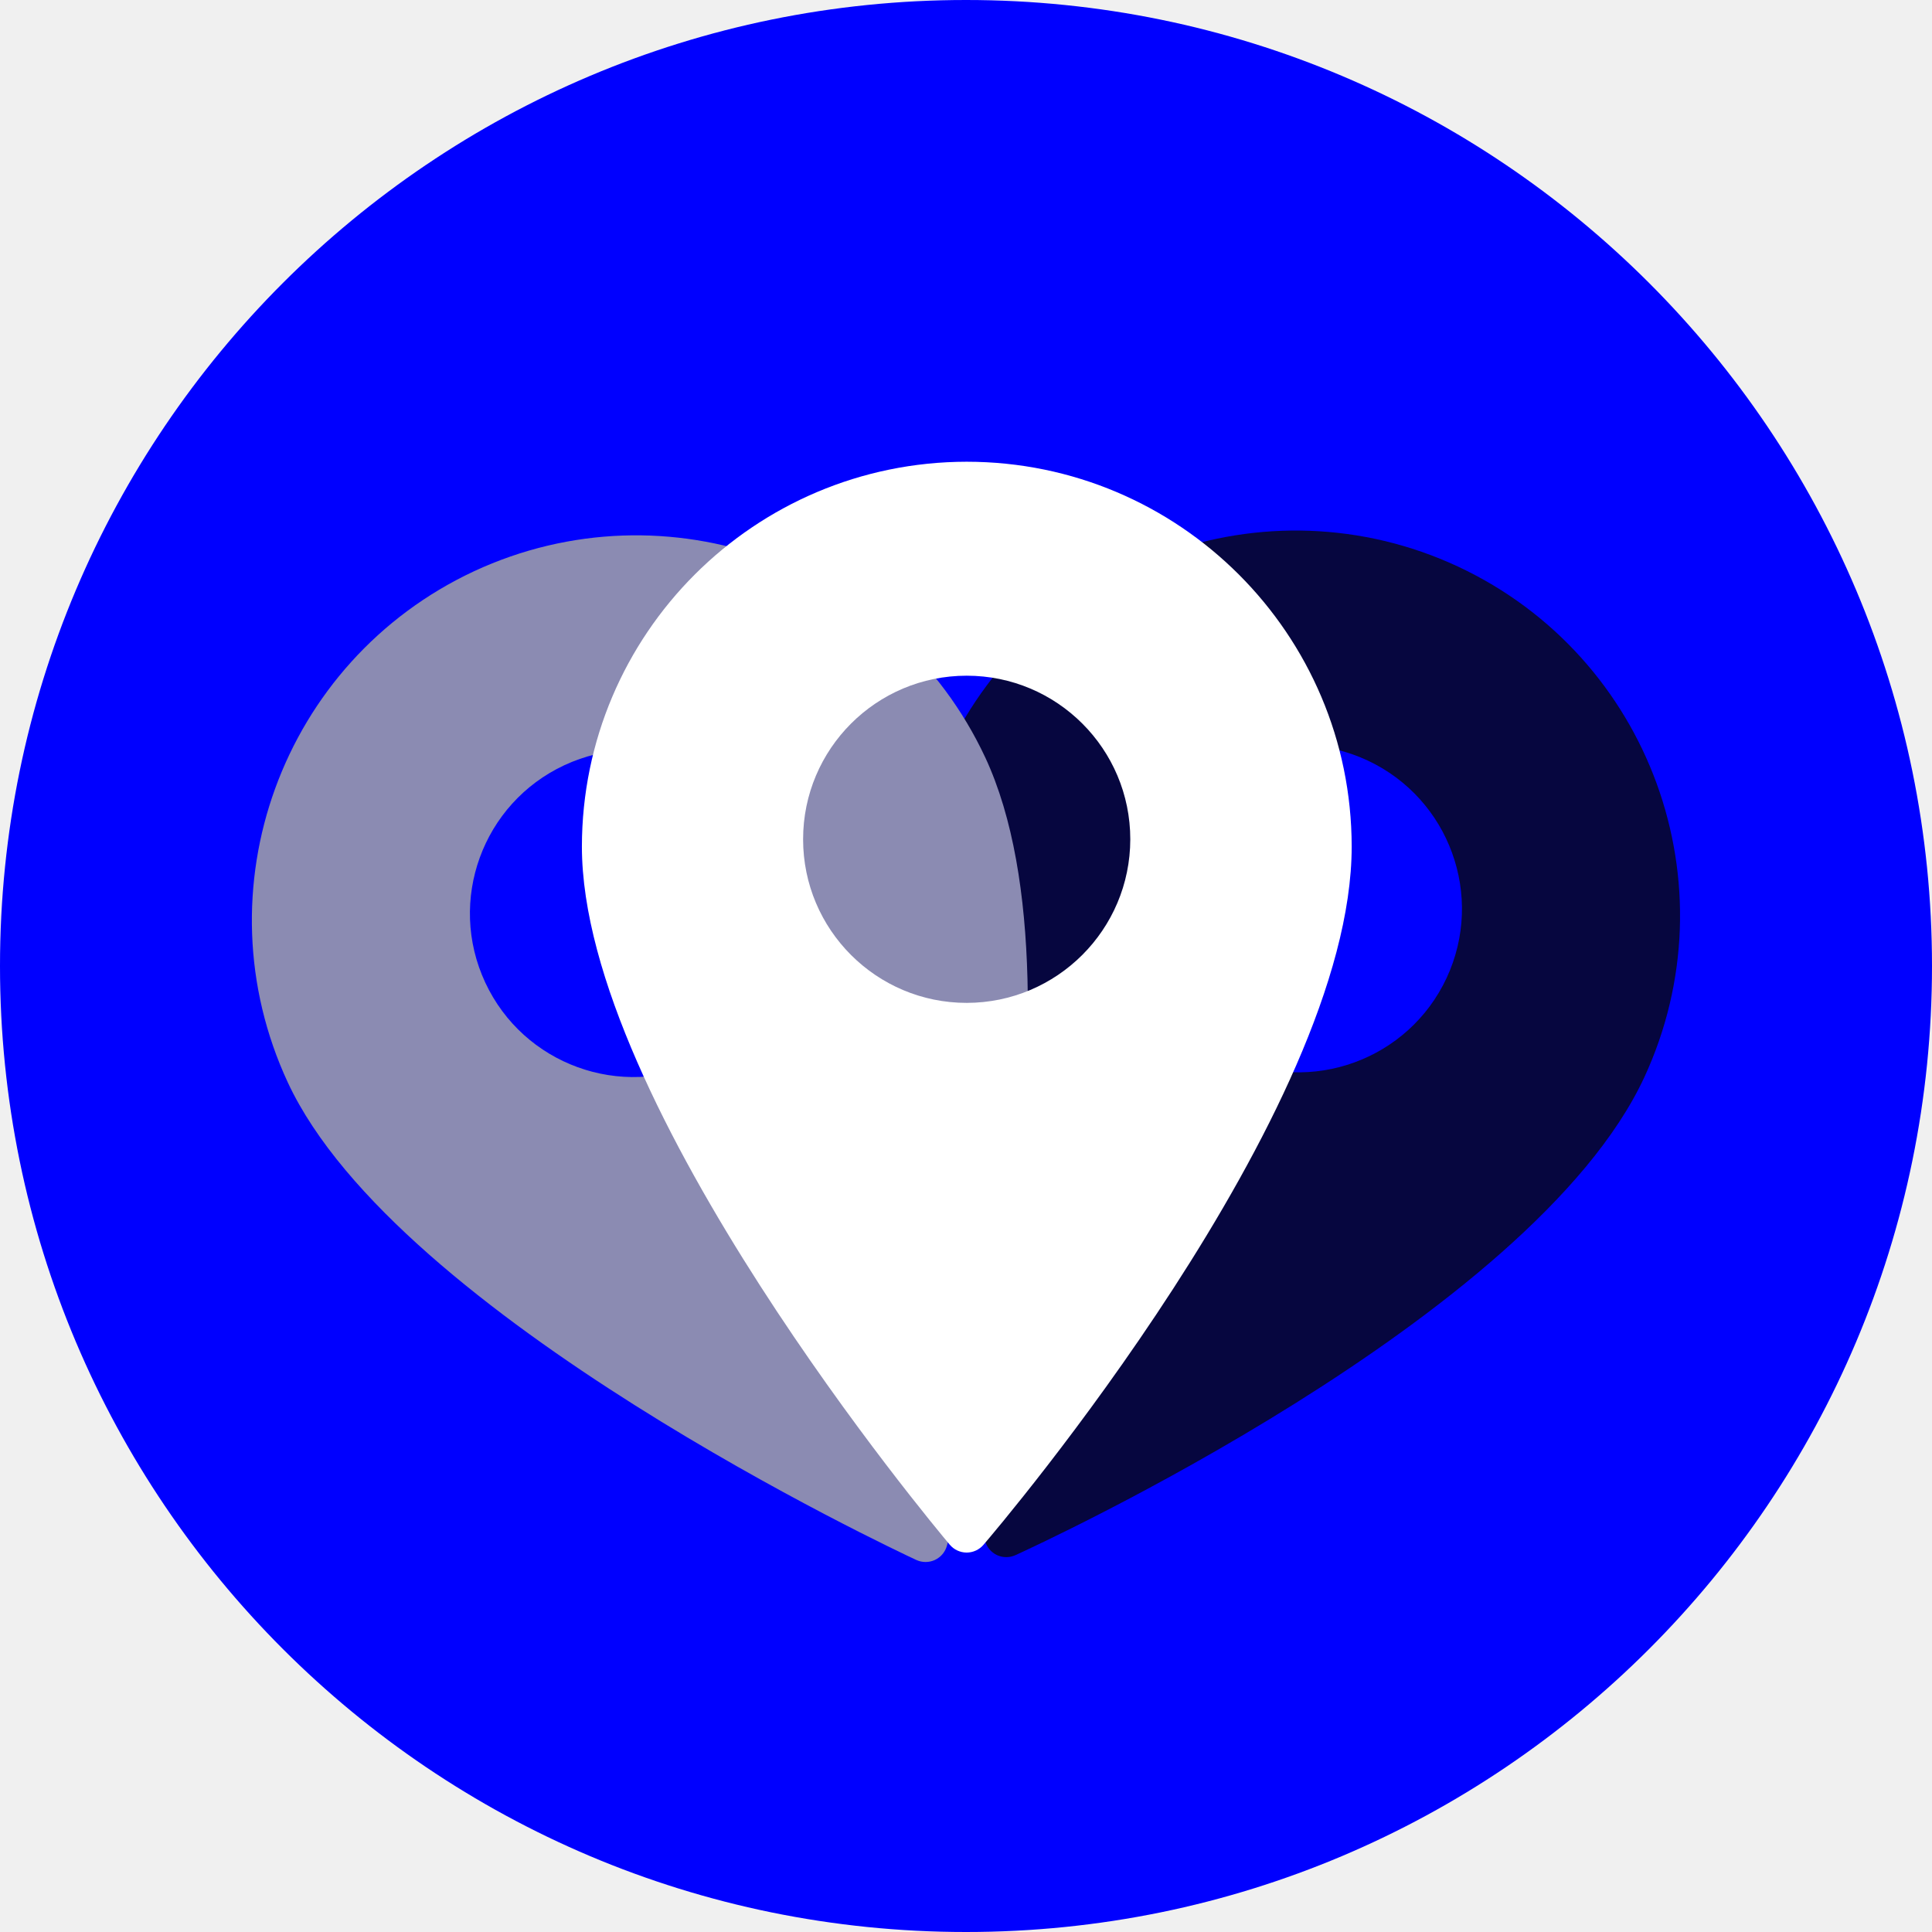
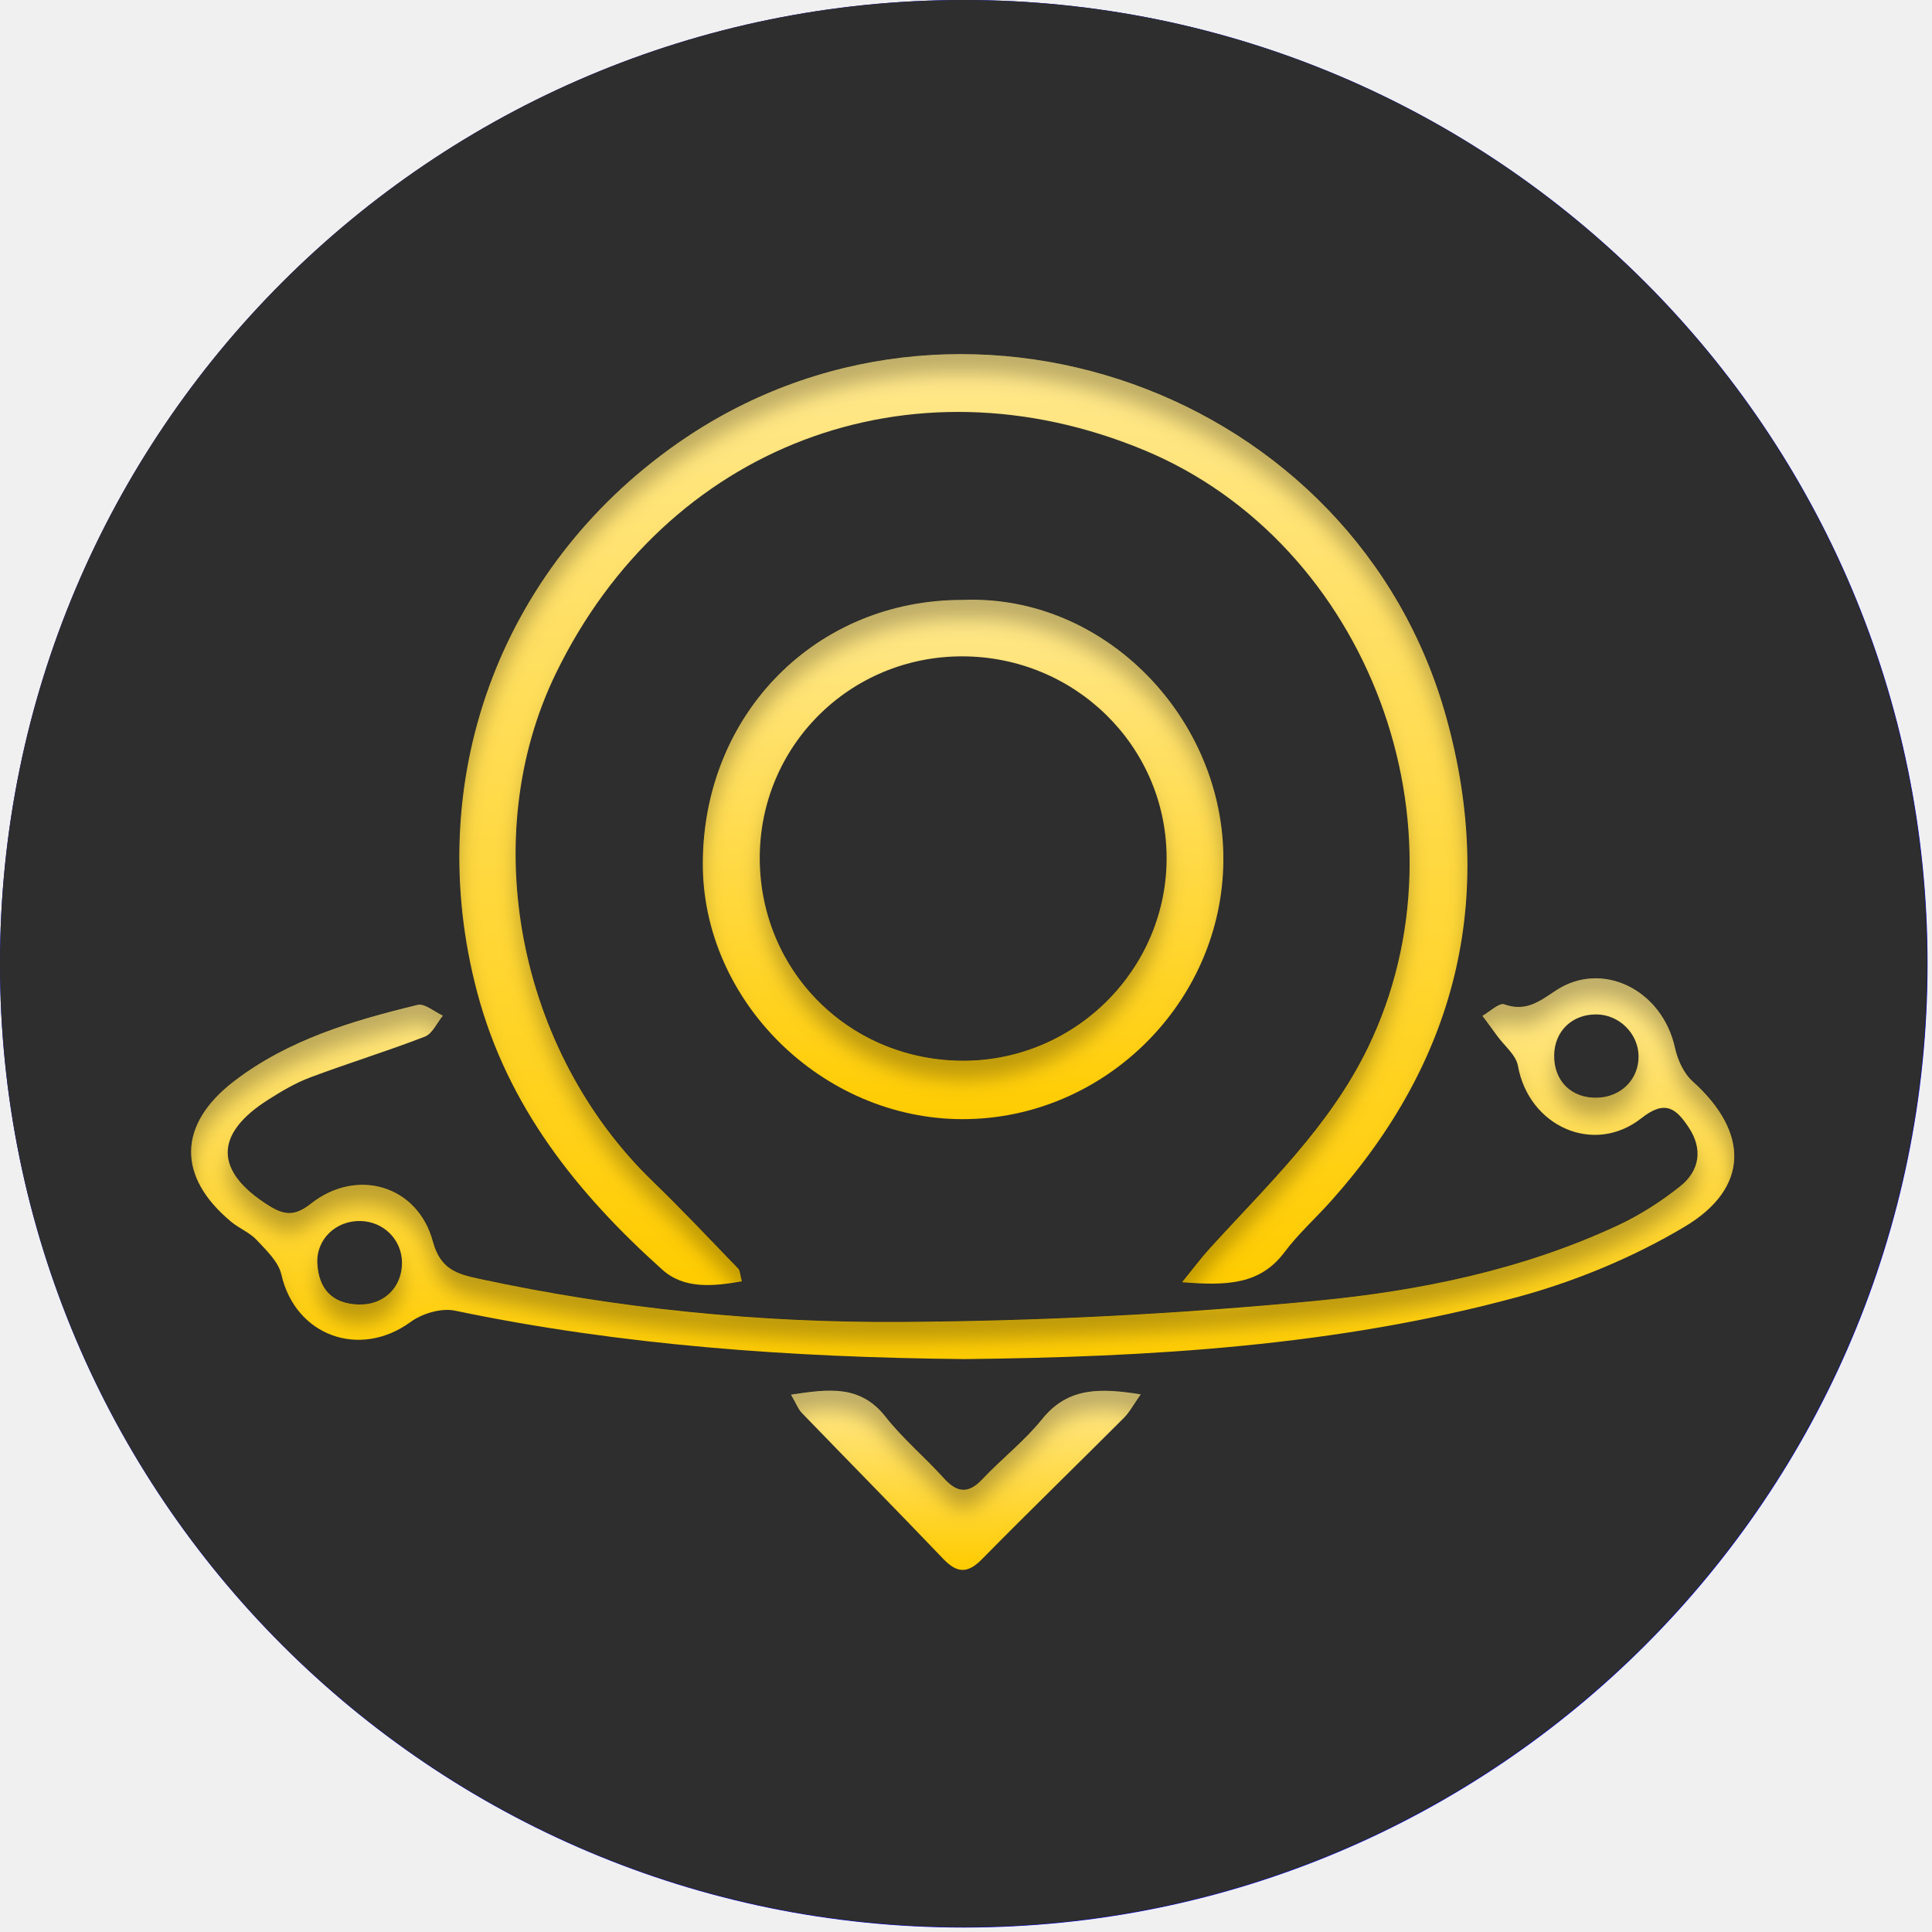
- <svg xmlns="http://www.w3.org/2000/svg" viewBox="0 0 403.07 403.07">
-   <defs>
-     <style>.cls-1{fill:blue;}.cls-2{fill:#06063f;}.cls-3{fill:#8b8bb2;}.cls-4{fill:#fff;}</style>
-   </defs>
-   <g id="Layer_2" data-name="Layer 2">
-     <g id="Layer_2-2" data-name="Layer 2">
-       <rect class="cls-1" width="403.07" height="403.07" rx="201.54" />
-       <path class="cls-2" d="M304.18,118.2A80.37,80.37,0,0,0,197.5,157c-22.77,48.83,6.72,159.74,8,164.44a4.63,4.63,0,0,0,2.5,3h0a4.63,4.63,0,0,0,3.87,0c4.39-2,107.71-49.36,131.14-99.6A80.36,80.36,0,0,0,304.18,118.2Z" />
-       <path class="cls-1" d="M285.32,158.66A34.13,34.13,0,1,0,301.82,204,34.17,34.17,0,0,0,285.32,158.66Z" />
-       <path class="cls-3" d="M98.89,119.18A80.36,80.36,0,0,0,60.06,225.86c22.77,48.84,126.69,97.54,131.1,99.59a4.64,4.64,0,0,0,3.89,0h0a4.63,4.63,0,0,0,2.5-2.95c1.3-4.64,31.42-114.24,8-164.48A80.38,80.38,0,0,0,98.89,119.18Z" />
-       <path class="cls-1" d="M117.75,159.64a34.13,34.13,0,1,0,45.36,16.51A34.17,34.17,0,0,0,117.75,159.64Z" />
-       <path class="cls-4" d="M201.68,96.33a80.37,80.37,0,0,0-80.28,80.28c0,53.88,73.6,141.93,76.74,145.65a4.63,4.63,0,0,0,3.52,1.65h0a4.63,4.63,0,0,0,3.52-1.62C208.33,318.63,282,232,282,176.61A80.36,80.36,0,0,0,201.68,96.33Zm0,112.9a34.13,34.13,0,1,1,34.13-34.13A34.17,34.17,0,0,1,201.68,209.23Z" />
+ <svg xmlns="http://www.w3.org/2000/svg" width="404" height="404" viewBox="0 0 404 404" fill="none">
+   <g clip-path="url(#clip0_1523_71)">
+     <path d="M403.07 201.535C403.07 90.23 312.84 0 201.535 0C90.23 0 0 90.23 0 201.535C0 312.84 90.23 403.07 201.535 403.07C312.84 403.07 403.07 312.84 403.07 201.535Z" fill="#0000FF" />
+     <path d="M304.18 118.2C284.884 109.226 262.817 108.271 242.819 115.545C222.82 122.819 206.522 137.727 197.5 157C174.73 205.83 204.22 316.74 205.5 321.44C205.673 322.092 205.986 322.698 206.418 323.216C206.85 323.734 207.39 324.152 208 324.44C208.607 324.719 209.267 324.864 209.935 324.864C210.603 324.864 211.263 324.719 211.87 324.44C216.26 322.44 319.58 275.08 343.01 224.84C351.972 205.545 352.917 183.484 345.638 163.494C338.359 143.503 323.45 127.215 304.18 118.2Z" fill="#06063F" />
+     <path d="M285.32 158.66C279.202 155.804 272.375 154.827 265.702 155.852C259.029 156.876 252.81 159.857 247.831 164.417C242.852 168.977 239.338 174.912 237.732 181.469C236.127 188.027 236.502 194.913 238.811 201.258C241.12 207.602 245.258 213.119 250.703 217.111C256.148 221.103 262.654 223.39 269.399 223.684C276.144 223.977 282.825 222.264 288.596 218.76C294.367 215.256 298.969 210.12 301.82 204C305.63 195.797 306.033 186.419 302.94 177.92C299.847 169.421 293.511 162.495 285.32 158.66Z" fill="#0000FF" />
+     <path d="M98.89 119.18C79.61 128.195 64.693 144.49 57.414 164.49C50.134 184.49 51.086 206.561 60.06 225.86C82.83 274.7 186.75 323.4 191.16 325.45C191.77 325.731 192.433 325.877 193.105 325.877C193.777 325.877 194.44 325.731 195.05 325.45C195.655 325.167 196.191 324.757 196.623 324.248C197.054 323.739 197.371 323.143 197.55 322.5C198.85 317.86 228.97 208.26 205.55 158.02C196.533 138.747 180.242 123.835 160.248 116.554C140.254 109.274 118.189 110.218 98.89 119.18Z" fill="#8B8BB2" />
+     <path d="M117.75 159.64C111.633 162.493 106.499 167.096 102.997 172.867C99.496 178.638 97.784 185.317 98.079 192.061C98.374 198.805 100.661 205.309 104.653 210.753C108.644 216.196 114.16 220.334 120.503 222.643C126.846 224.951 133.731 225.327 140.288 223.723C146.844 222.119 152.778 218.607 157.339 213.63C161.899 208.654 164.882 202.437 165.909 195.765C166.936 189.094 165.962 182.268 163.11 176.15C159.277 167.952 152.348 161.61 143.844 158.515C135.34 155.42 125.956 155.824 117.75 159.64Z" fill="#0000FF" />
+     <path d="M201.68 96.33C180.396 96.354 159.99 104.82 144.94 119.87C129.89 134.92 121.424 155.326 121.4 176.61C121.4 230.49 195 318.54 198.14 322.26C198.572 322.774 199.111 323.187 199.718 323.472C200.326 323.757 200.989 323.907 201.66 323.91C202.329 323.91 202.99 323.766 203.598 323.486C204.205 323.206 204.745 322.798 205.18 322.29C208.33 318.63 282 232 282 176.61C281.979 155.318 273.508 134.905 258.449 119.853C243.39 104.801 222.972 96.341 201.68 96.33ZM201.68 209.23C194.93 209.23 188.331 207.228 182.718 203.478C177.106 199.728 172.731 194.397 170.148 188.161C167.565 181.925 166.889 175.062 168.206 168.442C169.523 161.821 172.773 155.74 177.546 150.967C182.32 146.193 188.401 142.943 195.022 141.626C201.642 140.309 208.505 140.985 214.741 143.568C220.977 146.151 226.308 150.526 230.058 156.138C233.808 161.751 235.81 168.35 235.81 175.1C235.799 184.149 232.2 192.824 225.802 199.222C219.404 205.62 210.729 209.219 201.68 209.23Z" fill="white" />
+     <circle cx="201.5" cy="201.5" r="201.5" fill="#2E2E2E" />
+     <g filter="url(#filter0_i_1523_71)">
+       <path d="M247.159 268.133C249.834 264.841 251.303 262.861 252.969 261.038C264.969 247.831 277.979 235.647 286.019 219.095C308.315 173.192 286.281 113.636 239.198 94.108C190.344 73.845 139.352 93.216 116.23 140.837C99.639 175.002 108.23 219.725 136.532 247.057C142.644 252.959 148.467 259.162 154.382 265.274C154.775 265.68 154.749 266.48 155.143 267.949C149.136 268.972 143.09 269.628 138.473 265.484C120.676 249.523 106.118 231.358 99.796 207.554C88.124 163.644 104.164 119.04 141.477 92.822C200.023 51.68 283.58 81.347 302.518 150.267C312.931 188.157 304.512 221.889 278.307 251.175C275.107 254.755 271.474 258.008 268.615 261.825C263.54 268.605 256.707 268.881 247.185 268.133H247.159Z" fill="url(#paint0_linear_1523_71)" />
+       <path d="M201.255 284.193C165.595 283.826 130.145 281.386 95.127 274.068C92.281 273.478 88.294 274.658 85.868 276.429C75.192 284.219 61.749 279.314 58.837 266.527C58.234 263.851 55.703 261.464 53.683 259.3C52.227 257.74 50.05 256.887 48.372 255.51C36.974 246.067 37.132 235.129 48.935 226.08C60.28 217.384 73.71 213.424 87.311 210.119C88.819 209.751 90.852 211.574 92.635 212.374C91.389 213.883 90.445 216.152 88.845 216.768C80.924 219.837 72.779 222.329 64.818 225.319C61.775 226.46 58.916 228.165 56.162 229.909C44.634 237.175 44.844 245.031 56.385 252.192C59.69 254.238 61.841 254.172 65.002 251.681C74.589 244.113 87.35 247.825 90.524 259.589C92.085 265.386 95.534 266.383 100.059 267.366C129.214 273.662 158.828 276.612 188.52 276.416C217.531 276.232 246.621 274.763 275.5 271.97C296.93 269.898 318.282 265.53 338.125 256.31C342.82 254.133 347.319 251.261 351.358 248.035C355.411 244.795 356.132 240.27 353.116 235.746C350.585 231.916 348.276 229.844 343.28 233.791C333.273 241.713 319.659 235.496 317.416 222.88C317.01 220.611 314.597 218.709 313.088 216.637C312.065 215.22 311.016 213.817 309.967 212.414C311.528 211.548 313.469 209.607 314.57 210.001C319.016 211.601 321.849 209.437 325.246 207.168C334.978 200.663 347.594 206.932 350.257 219.076C350.808 221.594 352.08 224.427 353.942 226.093C365.785 236.729 365.916 248.415 352.211 256.559C341.496 262.933 329.509 267.904 317.469 271.183C279.474 281.518 240.43 283.786 201.242 284.206L201.255 284.193ZM84.058 264.022C84.032 259.248 80.242 255.445 75.402 255.327C70.261 255.195 66.09 259.143 66.366 264.192C66.654 269.491 69.461 272.599 74.956 272.77C80.242 272.94 84.084 269.189 84.058 264.009V264.022ZM342.637 220.821C342.571 216.112 338.584 212.165 333.837 212.125C328.761 212.073 325.076 215.614 324.997 220.611C324.905 226.014 328.591 229.673 333.981 229.529C338.991 229.398 342.702 225.66 342.637 220.807V220.821Z" fill="url(#paint1_linear_1523_71)" />
+       <path d="M165.376 291.63C173.428 290.397 179.947 289.571 185.206 296.273C188.826 300.876 193.416 304.706 197.351 309.073C200.131 312.155 202.492 312.43 205.443 309.283C209.482 304.994 214.23 301.309 217.902 296.745C223.306 290.043 230.007 290.213 238.558 291.564C237.076 293.663 236.237 295.276 235.017 296.495C225.155 306.371 215.135 316.09 205.338 326.044C202.334 329.1 200.118 328.995 197.219 325.952C187.422 315.696 177.455 305.597 167.605 295.394C166.897 294.659 166.53 293.597 165.376 291.617V291.63Z" fill="url(#paint2_linear_1523_71)" />
+       <path d="M201.424 125.433C231.103 124.279 256.035 150.3 255.825 179.94C255.615 209.672 230.788 234.08 201.214 234.027C171.862 233.975 146.825 209.226 146.956 180.399C147.101 149.172 170.734 125.329 201.424 125.433ZM201.66 221.791C225.083 221.673 244.192 202.341 243.943 179.009C243.694 155.887 224.742 137.329 201.306 137.25C177.659 137.185 158.734 156.11 158.878 179.678C159.035 203.325 177.908 221.909 201.66 221.791Z" fill="url(#paint3_linear_1523_71)" />
    </g>
  </g>
+   <defs>
+     <filter id="filter0_i_1523_71" x="39.951" y="74.033" width="322.715" height="258.252" filterUnits="userSpaceOnUse" color-interpolation-filters="sRGB">
+       <feFlood flood-opacity="0" result="BackgroundImageFix" />
+       <feBlend mode="normal" in="SourceGraphic" in2="BackgroundImageFix" result="shape" />
+       <feColorMatrix in="SourceAlpha" type="matrix" values="0 0 0 0 0 0 0 0 0 0 0 0 0 0 0 0 0 0 127 0" result="hardAlpha" />
+       <feOffset dy="4" />
+       <feGaussianBlur stdDeviation="2" />
+       <feComposite in2="hardAlpha" operator="arithmetic" k2="-1" k3="1" />
+       <feColorMatrix type="matrix" values="0 0 0 0 0 0 0 0 0 0 0 0 0 0 0 0 0 0 0.25 0" />
+       <feBlend mode="normal" in2="shape" result="effect1_innerShadow_1523_71" />
+     </filter>
+     <linearGradient id="paint0_linear_1523_71" x1="201.453" y1="74.033" x2="201.453" y2="268.717" gradientUnits="userSpaceOnUse">
+       <stop stop-color="#FFE88D" />
+       <stop offset="0.25" stop-color="#FFE16A" />
+       <stop offset="0.5" stop-color="#FFDA47" />
+       <stop offset="1" stop-color="#FFCC00" />
+     </linearGradient>
+     <linearGradient id="paint1_linear_1523_71" x1="201.309" y1="204.556" x2="201.309" y2="284.206" gradientUnits="userSpaceOnUse">
+       <stop stop-color="#FFE88D" />
+       <stop offset="0.25" stop-color="#FFE16A" />
+       <stop offset="0.5" stop-color="#FFDA47" />
+       <stop offset="1" stop-color="#FFCC00" />
+     </linearGradient>
+     <linearGradient id="paint2_linear_1523_71" x1="201.967" y1="290.789" x2="201.967" y2="328.286" gradientUnits="userSpaceOnUse">
+       <stop stop-color="#FFE88D" />
+       <stop offset="0.25" stop-color="#FFE16A" />
+       <stop offset="0.5" stop-color="#FFDA47" />
+       <stop offset="1" stop-color="#FFCC00" />
+     </linearGradient>
+     <linearGradient id="paint3_linear_1523_71" x1="201.391" y1="125.396" x2="201.391" y2="234.027" gradientUnits="userSpaceOnUse">
+       <stop stop-color="#FFE88D" />
+       <stop offset="0.25" stop-color="#FFE16A" />
+       <stop offset="0.5" stop-color="#FFDA47" />
+       <stop offset="1" stop-color="#FFCC00" />
+     </linearGradient>
+     <clipPath id="clip0_1523_71">
+       <rect width="403.07" height="403.07" fill="white" />
+     </clipPath>
+   </defs>
</svg>
